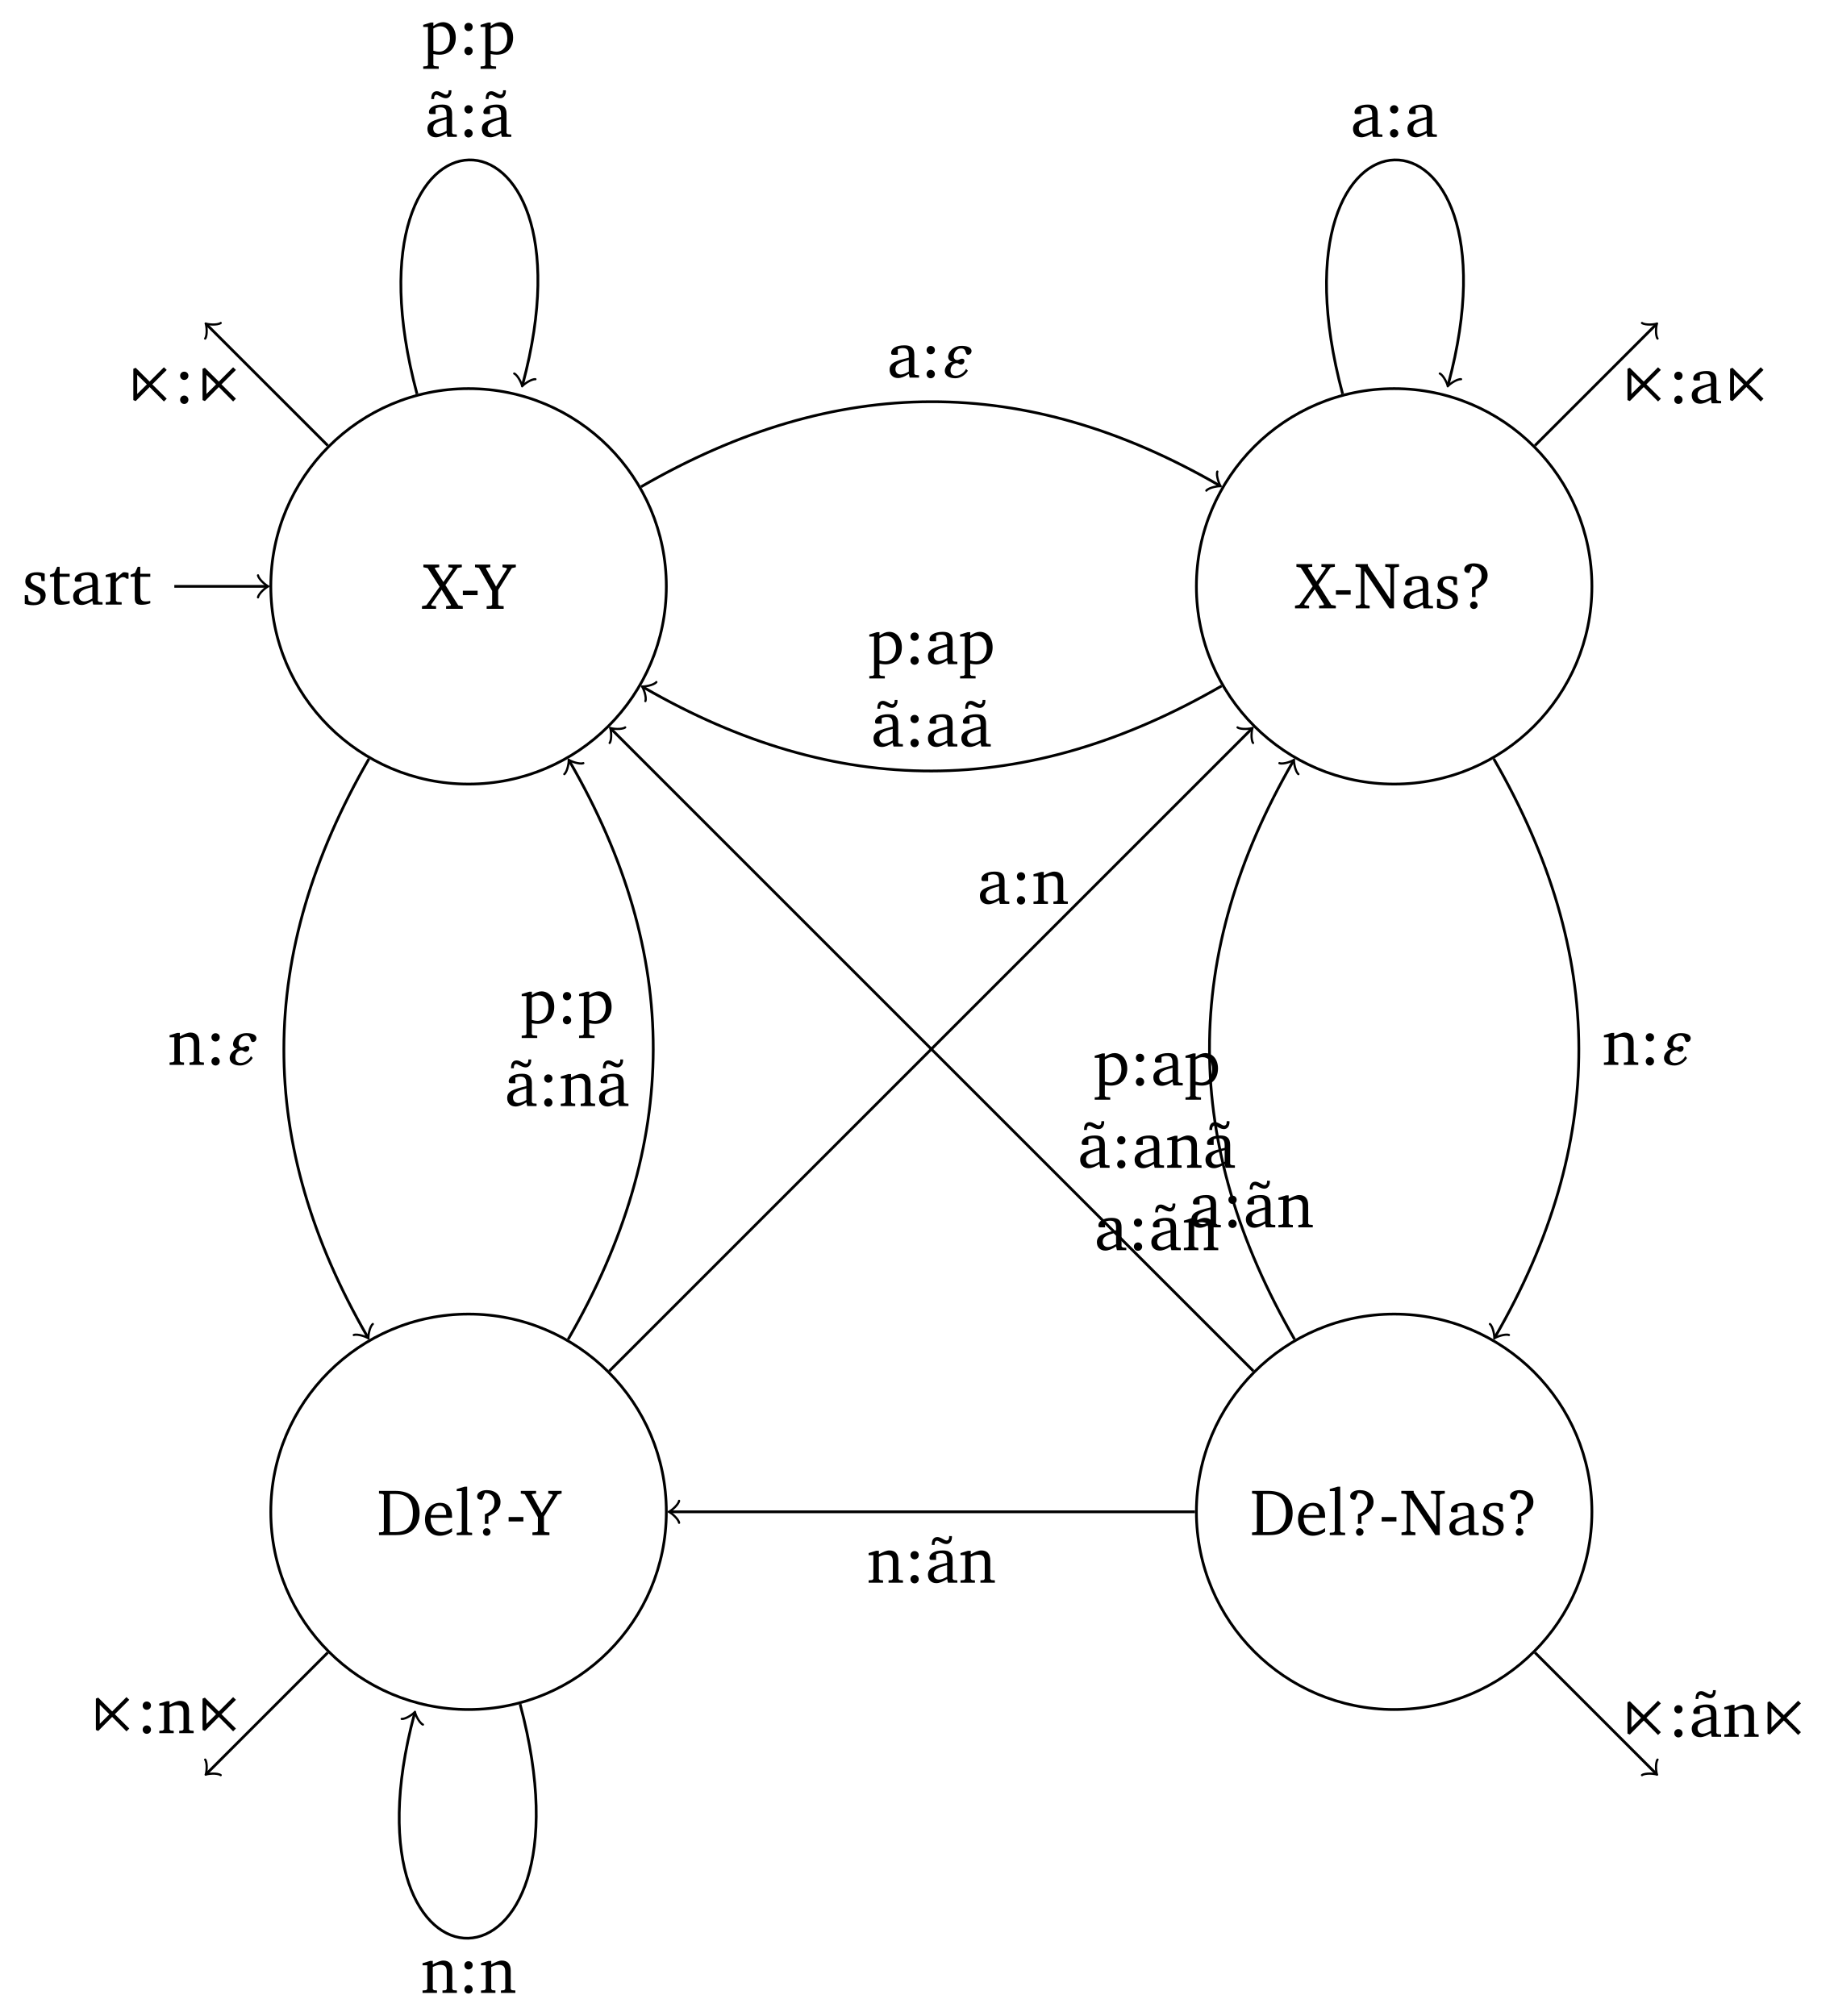
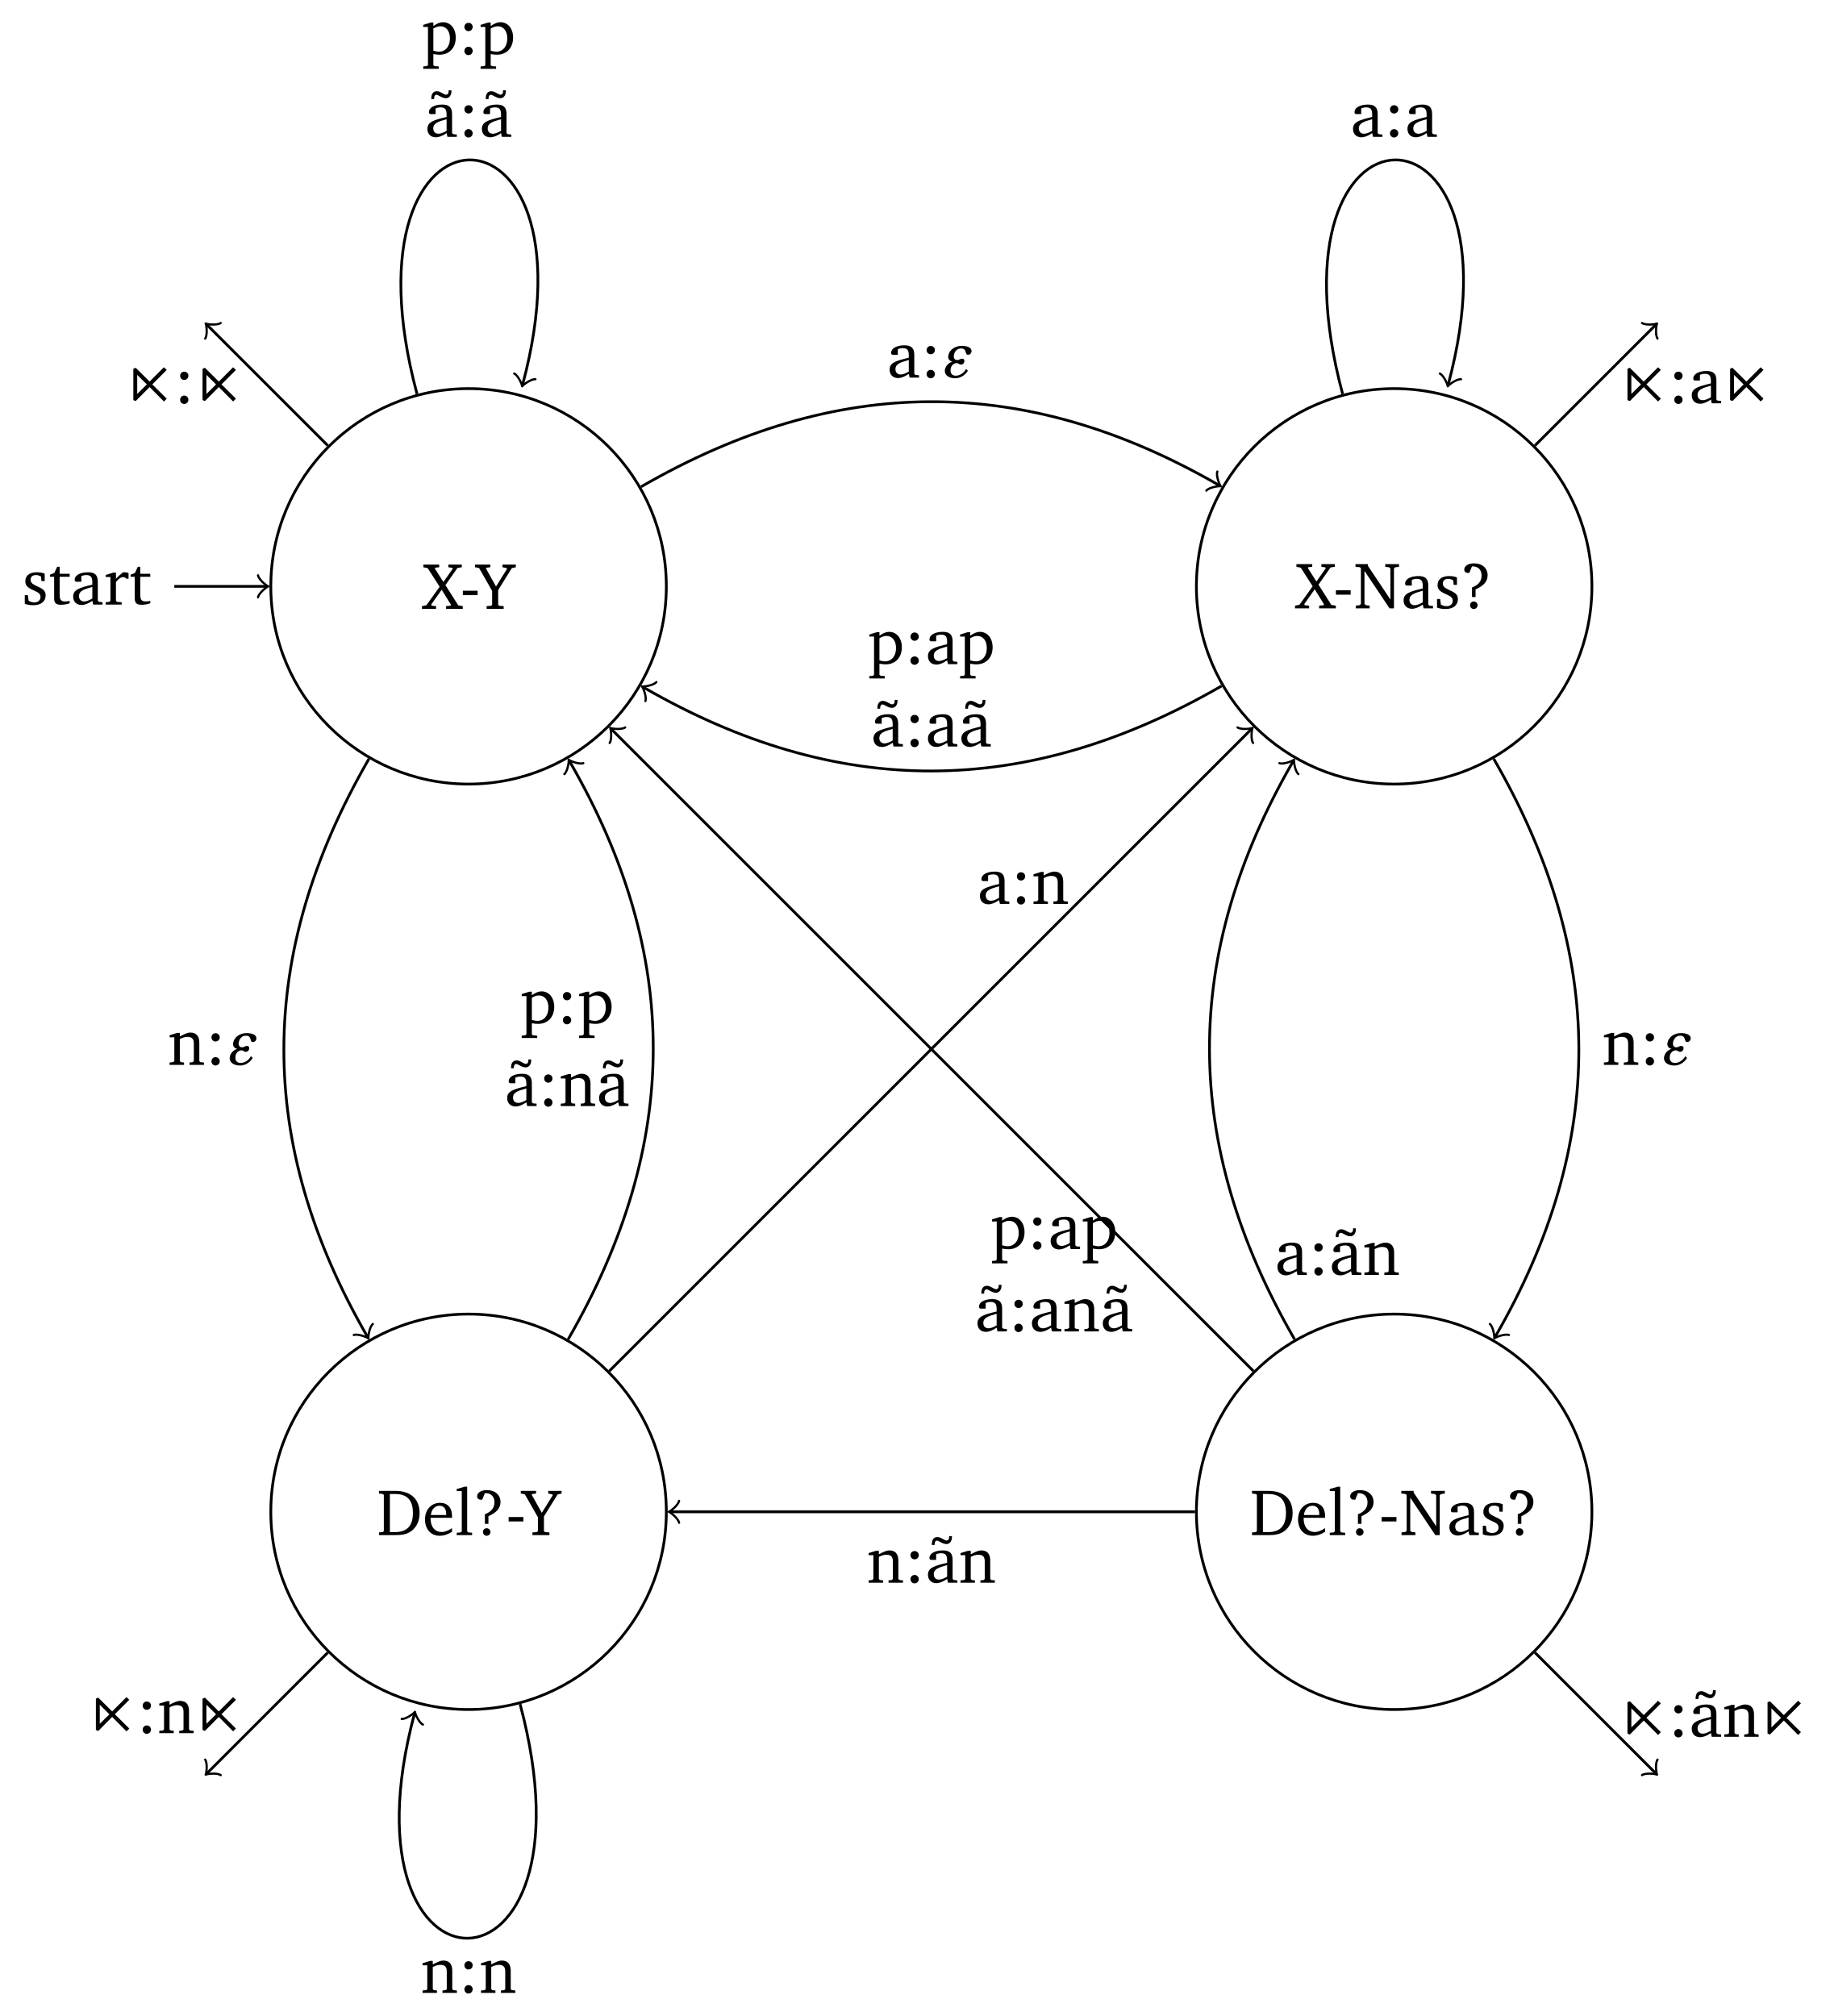
<svg xmlns="http://www.w3.org/2000/svg" xmlns:xlink="http://www.w3.org/1999/xlink" width="265.515pt" height="292.554pt" viewBox="0 0 265.515 292.554" version="1.1">
  <defs>
    <g>
      <symbol overflow="visible" id="glyph0-0">
        <path style="stroke:none;" d="" />
      </symbol>
      <symbol overflow="visible" id="glyph0-1">
        <path style="stroke:none;" d="M 0.109 -6.422 L 0.109 -6.031 L 0.734 -5.906 L 2.469 -3.203 L 0.547 -0.516 L -0.094 -0.391 L -0.094 0 L 1.953 0 L 1.953 -0.391 L 1.312 -0.453 L 1.25 -0.625 L 2.766 -2.766 L 4.109 -0.594 L 4.047 -0.453 L 3.406 -0.391 L 3.406 0 L 5.828 0 L 5.828 -0.391 L 5.172 -0.5 L 3.312 -3.438 L 5.062 -5.938 L 5.688 -6.031 L 5.688 -6.422 L 3.734 -6.422 L 3.734 -6.031 L 4.281 -5.953 L 4.375 -5.828 L 3.016 -3.891 L 1.766 -5.859 L 1.844 -5.969 L 2.406 -6.031 L 2.406 -6.422 Z M 0.109 -6.422 " />
      </symbol>
      <symbol overflow="visible" id="glyph0-2">
        <path style="stroke:none;" d="M 0.453 -2.625 L 0.453 -1.984 L 2.594 -1.984 L 2.594 -2.625 Z M 0.453 -2.625 " />
      </symbol>
      <symbol overflow="visible" id="glyph0-3">
        <path style="stroke:none;" d="M -0.125 -6.422 L -0.125 -6.031 L 0.453 -5.938 L 2.359 -2.594 L 2.359 -0.578 L 2.203 -0.438 L 1.562 -0.391 L 1.562 0 L 4.031 0 L 4.031 -0.391 L 3.391 -0.438 L 3.234 -0.578 L 3.234 -2.719 L 5.219 -5.906 L 5.797 -6.031 L 5.797 -6.422 L 3.859 -6.422 L 3.859 -6.031 L 4.438 -5.922 L 4.516 -5.797 L 2.922 -3.234 L 1.453 -5.875 L 1.547 -5.969 L 2.094 -6.031 L 2.094 -6.422 Z M -0.125 -6.422 " />
      </symbol>
      <symbol overflow="visible" id="glyph0-4">
        <path style="stroke:none;" d="M 3.297 -4.484 C 2.969 -4.625 2.594 -4.688 2.172 -4.688 C 1.078 -4.688 0.484 -4.203 0.484 -3.359 C 0.484 -2.719 0.906 -2.406 1.719 -2.047 C 2.344 -1.766 2.688 -1.594 2.688 -1.094 C 2.688 -0.641 2.344 -0.312 1.781 -0.312 C 1.516 -0.312 1.25 -0.391 0.969 -0.547 L 0.859 -1.359 L 0.406 -1.359 L 0.406 -0.109 C 0.734 0.016 1.156 0.094 1.641 0.094 C 2.766 0.094 3.438 -0.453 3.438 -1.344 C 3.438 -1.703 3.297 -1.984 3.062 -2.172 C 2.75 -2.422 2.391 -2.562 2.062 -2.719 C 1.516 -2.984 1.25 -3.188 1.25 -3.594 C 1.25 -4.031 1.531 -4.281 2.031 -4.281 C 2.266 -4.281 2.5 -4.219 2.75 -4.078 L 2.828 -3.406 L 3.297 -3.406 Z M 3.297 -4.484 " />
      </symbol>
      <symbol overflow="visible" id="glyph0-5">
        <path style="stroke:none;" d="M 0.844 -4.031 L 0.844 -0.938 C 0.844 -0.266 1.047 0.031 1.844 0.031 C 2.203 0.031 2.641 -0.031 3.094 -0.188 L 3.094 -0.531 C 2.875 -0.484 2.656 -0.453 2.422 -0.453 C 1.766 -0.453 1.641 -0.781 1.641 -1.5 L 1.641 -4.031 L 3.094 -4.031 L 3.094 -4.469 L 1.641 -4.469 L 1.641 -5.484 L 1.281 -5.484 L 0.875 -4.594 L 0.234 -4.328 L 0.234 -4.031 Z M 0.844 -4.031 " />
      </symbol>
      <symbol overflow="visible" id="glyph0-6">
        <path style="stroke:none;" d="M 3.188 -0.547 L 3.312 0 L 4.672 0 L 4.672 -0.344 L 4.156 -0.391 L 3.984 -0.547 L 3.984 -3.312 C 3.984 -4.281 3.562 -4.688 2.562 -4.688 C 1.359 -4.688 0.625 -4.203 0.625 -3.609 C 0.625 -3.391 0.703 -3.312 0.922 -3.312 L 1.594 -3.312 L 1.594 -4.125 C 1.844 -4.234 2.078 -4.281 2.312 -4.281 C 3 -4.281 3.188 -3.953 3.188 -3.203 L 3.188 -2.891 C 1.281 -2.438 0.406 -2.156 0.406 -1.156 C 0.406 -0.438 0.875 0.062 1.625 0.062 C 2.078 0.062 2.594 -0.141 3.188 -0.547 Z M 3.188 -0.875 C 2.719 -0.609 2.328 -0.453 2.016 -0.453 C 1.531 -0.453 1.25 -0.766 1.25 -1.234 C 1.25 -1.938 1.844 -2.188 3.188 -2.562 Z M 3.188 -0.875 " />
      </symbol>
      <symbol overflow="visible" id="glyph0-7">
        <path style="stroke:none;" d="M 0.281 0 L 2.594 0 L 2.594 -0.344 L 1.922 -0.391 L 1.766 -0.547 L 1.766 -3.281 C 2.156 -3.734 2.484 -3.984 2.797 -3.984 C 3 -3.984 3.172 -3.906 3.297 -3.75 L 3.594 -3.75 L 3.594 -4.578 C 3.391 -4.656 3.219 -4.688 3.016 -4.688 C 2.938 -4.688 2.859 -4.688 2.781 -4.672 C 2.438 -4.406 2.094 -4.094 1.766 -3.75 L 1.766 -4.641 L 1.391 -4.641 L 0.281 -4.297 L 0.281 -4 L 0.969 -4 L 0.969 -0.547 L 0.797 -0.391 L 0.281 -0.344 Z M 0.281 0 " />
      </symbol>
      <symbol overflow="visible" id="glyph0-8">
        <path style="stroke:none;" d="M 0.281 0 L 2.297 0 L 2.297 -0.391 L 1.719 -0.469 L 1.547 -0.656 L 1.547 -5.438 L 5.188 0 L 5.828 0 L 5.828 -5.781 L 6 -5.953 L 6.562 -6.031 L 6.562 -6.422 L 4.562 -6.422 L 4.562 -6.031 L 5.141 -5.953 L 5.312 -5.781 L 5.312 -1.281 L 2.047 -6.172 L 2.047 -6.422 L 0.25 -6.422 L 0.25 -6.031 L 0.859 -5.969 L 1.031 -5.844 L 1.031 -0.656 L 0.859 -0.469 L 0.281 -0.391 Z M 0.281 0 " />
      </symbol>
      <symbol overflow="visible" id="glyph0-9">
        <path style="stroke:none;" d="M 2.172 -2.75 C 3.344 -3.266 3.922 -3.906 3.922 -4.797 C 3.922 -5.828 3.156 -6.531 1.938 -6.531 C 1.078 -6.531 0.531 -6.125 0.531 -5.641 C 0.531 -5.328 0.734 -5.141 1.094 -5.141 C 1.156 -5.141 1.219 -5.141 1.266 -5.141 L 1.656 -6.094 C 1.688 -6.094 1.688 -6.094 1.719 -6.094 C 2.562 -6.094 3.047 -5.594 3.047 -4.75 C 3.047 -3.953 2.578 -3.375 1.656 -3.031 L 1.656 -1.641 L 2.172 -1.641 Z M 1.906 -1 C 1.609 -1 1.375 -0.766 1.375 -0.453 C 1.375 -0.156 1.609 0.094 1.906 0.094 C 2.219 0.094 2.469 -0.156 2.469 -0.453 C 2.469 -0.766 2.219 -1 1.906 -1 Z M 1.906 -1 " />
      </symbol>
      <symbol overflow="visible" id="glyph0-10">
        <path style="stroke:none;" d="M 2.672 -6.422 L 0.312 -6.422 L 0.312 -6.031 L 0.859 -5.969 L 1.016 -5.844 L 1.016 -0.578 L 0.859 -0.438 L 0.312 -0.391 L 0.312 0 L 2.672 0 C 3.641 0 4.359 -0.109 5.016 -0.594 C 5.797 -1.188 6.203 -2.078 6.203 -3.219 C 6.203 -5.219 4.938 -6.422 2.672 -6.422 Z M 1.891 -5.969 L 2.641 -5.969 C 4.391 -5.969 5.234 -5.078 5.234 -3.219 C 5.234 -1.359 4.391 -0.438 2.641 -0.438 L 1.891 -0.438 Z M 1.891 -5.969 " />
      </symbol>
      <symbol overflow="visible" id="glyph0-11">
        <path style="stroke:none;" d="M 4.281 -1.016 C 3.734 -0.656 3.266 -0.453 2.781 -0.453 C 1.812 -0.453 1.172 -1.188 1.172 -2.406 C 1.172 -2.438 1.172 -2.484 1.172 -2.516 L 4.281 -2.516 C 4.281 -2.625 4.281 -2.719 4.281 -2.812 C 4.281 -3.984 3.609 -4.688 2.562 -4.688 C 1.281 -4.688 0.359 -3.703 0.359 -2.266 C 0.359 -0.859 1.219 0.094 2.484 0.094 C 3.094 0.094 3.703 -0.109 4.281 -0.484 Z M 3.438 -2.922 L 1.219 -2.922 C 1.281 -3.734 1.828 -4.266 2.438 -4.266 C 3.078 -4.266 3.438 -3.844 3.438 -3.062 C 3.438 -3.016 3.438 -2.969 3.438 -2.922 Z M 3.438 -2.922 " />
      </symbol>
      <symbol overflow="visible" id="glyph0-12">
        <path style="stroke:none;" d="M 0.266 0 L 2.5 0 L 2.5 -0.344 L 1.953 -0.391 L 1.781 -0.547 L 1.781 -7.031 L 1.422 -7.031 L 0.266 -6.688 L 0.266 -6.391 L 1 -6.391 L 1 -0.547 L 0.828 -0.391 L 0.266 -0.344 Z M 0.266 0 " />
      </symbol>
      <symbol overflow="visible" id="glyph0-13">
        <path style="stroke:none;" d="M 0.219 2.078 L 2.469 2.078 L 2.469 1.734 L 1.859 1.688 L 1.688 1.547 L 1.688 -0.062 C 2.047 0 2.344 0.031 2.578 0.031 C 4 0.031 4.938 -0.953 4.938 -2.453 C 4.938 -3.797 4.156 -4.688 3.094 -4.688 C 2.656 -4.688 2.203 -4.5 1.688 -4.125 L 1.688 -4.641 L 1.328 -4.641 L 0.219 -4.297 L 0.219 -4 L 0.906 -4 L 0.906 1.547 L 0.734 1.688 L 0.219 1.734 Z M 1.688 -0.547 L 1.688 -3.766 C 2.062 -3.984 2.375 -4.094 2.703 -4.094 C 3.531 -4.094 4.094 -3.438 4.094 -2.328 C 4.094 -1.156 3.438 -0.406 2.5 -0.406 C 2.281 -0.406 2.016 -0.453 1.688 -0.547 Z M 1.688 -0.547 " />
      </symbol>
      <symbol overflow="visible" id="glyph0-14">
        <path style="stroke:none;" d="M 1.516 -4.594 C 1.188 -4.594 0.922 -4.344 0.922 -4 C 0.922 -3.656 1.188 -3.391 1.516 -3.391 C 1.859 -3.391 2.125 -3.656 2.125 -4 C 2.125 -4.344 1.859 -4.594 1.516 -4.594 Z M 1.516 -1.125 C 1.188 -1.125 0.922 -0.859 0.922 -0.516 C 0.922 -0.172 1.188 0.094 1.516 0.094 C 1.859 0.094 2.125 -0.188 2.125 -0.516 C 2.125 -0.859 1.859 -1.125 1.516 -1.125 Z M 1.516 -1.125 " />
      </symbol>
      <symbol overflow="visible" id="glyph0-15">
        <path style="stroke:none;" d="M 3.188 -0.547 L 3.312 0 L 4.672 0 L 4.672 -0.344 L 4.156 -0.391 L 3.984 -0.547 L 3.984 -3.312 C 3.984 -4.281 3.562 -4.688 2.562 -4.688 C 1.359 -4.688 0.625 -4.203 0.625 -3.609 C 0.625 -3.391 0.703 -3.312 0.922 -3.312 L 1.594 -3.312 L 1.594 -4.125 C 1.844 -4.234 2.078 -4.281 2.312 -4.281 C 3 -4.281 3.188 -3.953 3.188 -3.203 L 3.188 -2.891 C 1.281 -2.438 0.406 -2.156 0.406 -1.156 C 0.406 -0.438 0.875 0.062 1.625 0.062 C 2.078 0.062 2.594 -0.141 3.188 -0.547 Z M 3.188 -0.875 C 2.719 -0.609 2.328 -0.453 2.016 -0.453 C 1.531 -0.453 1.25 -0.766 1.25 -1.234 C 1.25 -1.938 1.844 -2.188 3.188 -2.562 Z M 3.484 -6.766 C 3.484 -6.75 3.484 -6.734 3.484 -6.719 C 3.484 -6.312 3.375 -6.125 3.094 -6.125 C 2.797 -6.125 2.297 -6.625 1.781 -6.625 C 1.266 -6.625 0.969 -6.266 0.969 -5.578 C 0.969 -5.547 0.969 -5.516 0.969 -5.484 L 1.375 -5.484 C 1.375 -5.516 1.375 -5.562 1.375 -5.594 C 1.375 -5.922 1.516 -6.109 1.719 -6.109 C 2 -6.109 2.5 -5.609 3.094 -5.609 C 3.531 -5.609 3.891 -6 3.891 -6.625 C 3.891 -6.672 3.875 -6.719 3.875 -6.766 Z M 3.484 -6.766 " />
      </symbol>
      <symbol overflow="visible" id="glyph0-16">
        <path style="stroke:none;" d="M 0.281 0 L 2.375 0 L 2.375 -0.344 L 1.922 -0.391 L 1.766 -0.547 L 1.766 -3.75 C 2.172 -3.953 2.531 -4.062 2.828 -4.062 C 3.531 -4.062 3.797 -3.781 3.797 -3.078 L 3.797 -0.547 L 3.641 -0.391 L 3.172 -0.344 L 3.172 0 L 5.266 0 L 5.266 -0.344 L 4.75 -0.391 L 4.594 -0.547 L 4.594 -3.234 C 4.594 -4.203 4.125 -4.688 3.297 -4.688 C 2.891 -4.688 2.406 -4.469 1.766 -4.125 L 1.766 -4.641 L 1.391 -4.641 L 0.281 -4.297 L 0.281 -4 L 0.969 -4 L 0.969 -0.547 L 0.797 -0.391 L 0.281 -0.344 Z M 0.281 0 " />
      </symbol>
      <symbol overflow="visible" id="glyph1-0">
        <path style="stroke:none;" d="" />
      </symbol>
      <symbol overflow="visible" id="glyph1-1">
        <path style="stroke:none;" d="M 3.594 -1.266 C 3.312 -0.688 2.703 -0.281 2.109 -0.281 C 1.609 -0.281 1.344 -0.578 1.344 -1.031 C 1.344 -1.109 1.344 -1.188 1.359 -1.281 C 1.453 -1.781 1.812 -2.109 2.25 -2.109 C 2.484 -2.109 2.609 -1.891 2.844 -1.891 C 3.172 -1.891 3.359 -2.172 3.359 -2.422 C 3.359 -2.594 3.266 -2.75 3.016 -2.75 C 2.781 -2.75 2.562 -2.547 2.328 -2.547 C 2.016 -2.547 1.812 -2.75 1.812 -3.094 C 1.812 -3.156 1.828 -3.234 1.844 -3.312 C 1.953 -3.875 2.359 -4.234 2.875 -4.234 C 3.781 -4.234 3.359 -3.312 3.891 -3.312 C 4.125 -3.312 4.328 -3.484 4.375 -3.719 C 4.391 -3.766 4.391 -3.812 4.391 -3.859 C 4.391 -4.422 3.672 -4.609 2.938 -4.609 C 1.984 -4.609 1.172 -4.031 1.016 -3.188 C 1 -3.141 1 -3.078 1 -3.031 C 1 -2.656 1.266 -2.359 1.641 -2.328 C 1.094 -2.188 0.641 -1.719 0.531 -1.172 C 0.531 -1.094 0.516 -1.031 0.516 -0.969 C 0.516 -0.344 1.109 0.094 2.031 0.094 C 2.75 0.094 3.469 -0.344 3.859 -1 Z M 3.594 -1.266 " />
      </symbol>
      <symbol overflow="visible" id="glyph2-0">
        <path style="stroke:none;" d="" />
      </symbol>
      <symbol overflow="visible" id="glyph2-1">
        <path style="stroke:none;" d="M 3.484 -2.359 L 5.562 -0.266 L 5.969 -0.672 L 3.875 -2.75 L 5.969 -4.844 L 5.562 -5.234 L 3.484 -3.156 L 1.469 -5.156 L 1.125 -5.016 L 1.125 -0.469 L 1.469 -0.328 Z M 3.078 -2.734 L 1.688 -1.359 L 1.688 -4.125 L 3.078 -2.75 Z M 3.078 -2.734 " />
      </symbol>
    </g>
  </defs>
  <g id="surface1">
    <path style="fill:none;stroke-width:0.399;stroke-linecap:butt;stroke-linejoin:miter;stroke:rgb(0%,0%,0%);stroke-opacity:1;stroke-miterlimit:10;" d="M 28.695 -0.002 C 28.695 15.846 15.847 28.693 -0.001 28.693 C -15.848 28.693 -28.692 15.846 -28.692 -0.002 C -28.692 -15.846 -15.848 -28.693 -0.001 -28.693 C 15.847 -28.693 28.695 -15.846 28.695 -0.002 Z M 28.695 -0.002 " transform="matrix(1,0,0,-1,67.985,85.088)" />
    <g style="fill:rgb(0%,0%,0%);fill-opacity:1;">
      <use xlink:href="#glyph0-1" x="61.319" y="88.349" />
    </g>
    <g style="fill:rgb(0%,0%,0%);fill-opacity:1;">
      <use xlink:href="#glyph0-2" x="66.704" y="88.349" />
    </g>
    <g style="fill:rgb(0%,0%,0%);fill-opacity:1;">
      <use xlink:href="#glyph0-3" x="69.047" y="88.349" />
    </g>
    <path style="fill:none;stroke-width:0.399;stroke-linecap:butt;stroke-linejoin:miter;stroke:rgb(0%,0%,0%);stroke-opacity:1;stroke-miterlimit:10;" d="M -42.692 -0.002 L -29.352 -0.002 " transform="matrix(1,0,0,-1,67.985,85.088)" />
    <path style="fill:none;stroke-width:0.319;stroke-linecap:round;stroke-linejoin:round;stroke:rgb(0%,0%,0%);stroke-opacity:1;stroke-miterlimit:10;" d="M -1.197 1.596 C -1.095 0.998 -0.002 0.1 0.299 -0.002 C -0.002 -0.1 -1.095 -0.998 -1.197 -1.596 " transform="matrix(1,0,0,-1,38.6345,85.088)" />
    <g style="fill:rgb(0%,0%,0%);fill-opacity:1;">
      <use xlink:href="#glyph0-4" x="3.188" y="87.732" />
      <use xlink:href="#glyph0-5" x="7.014" y="87.732" />
      <use xlink:href="#glyph0-6" x="10.208" y="87.732" />
      <use xlink:href="#glyph0-7" x="15.057" y="87.732" />
      <use xlink:href="#glyph0-5" x="18.711" y="87.732" />
    </g>
    <path style="fill:none;stroke-width:0.399;stroke-linecap:butt;stroke-linejoin:miter;stroke:rgb(0%,0%,0%);stroke-opacity:1;stroke-miterlimit:10;" d="M 162.992 -0.002 C 162.992 15.846 150.148 28.693 134.3 28.693 C 118.453 28.693 105.605 15.846 105.605 -0.002 C 105.605 -15.846 118.453 -28.693 134.3 -28.693 C 150.148 -28.693 162.992 -15.846 162.992 -0.002 Z M 162.992 -0.002 " transform="matrix(1,0,0,-1,67.985,85.088)" />
    <g style="fill:rgb(0%,0%,0%);fill-opacity:1;">
      <use xlink:href="#glyph0-1" x="187.993" y="88.282" />
    </g>
    <g style="fill:rgb(0%,0%,0%);fill-opacity:1;">
      <use xlink:href="#glyph0-2" x="193.378" y="88.282" />
      <use xlink:href="#glyph0-8" x="196.429" y="88.282" />
      <use xlink:href="#glyph0-6" x="203.248" y="88.282" />
      <use xlink:href="#glyph0-4" x="208.097" y="88.282" />
      <use xlink:href="#glyph0-9" x="211.923" y="88.282" />
    </g>
    <path style="fill:none;stroke-width:0.399;stroke-linecap:butt;stroke-linejoin:miter;stroke:rgb(0%,0%,0%);stroke-opacity:1;stroke-miterlimit:10;" d="M 28.695 -134.299 C 28.695 -118.451 15.847 -105.607 -0.001 -105.607 C -15.848 -105.607 -28.692 -118.451 -28.692 -134.299 C -28.692 -150.146 -15.848 -162.99 -0.001 -162.99 C 15.847 -162.99 28.695 -150.146 28.695 -134.299 Z M 28.695 -134.299 " transform="matrix(1,0,0,-1,67.985,85.088)" />
    <g style="fill:rgb(0%,0%,0%);fill-opacity:1;">
      <use xlink:href="#glyph0-10" x="54.676" y="222.771" />
      <use xlink:href="#glyph0-11" x="61.304" y="222.771" />
      <use xlink:href="#glyph0-12" x="66" y="222.771" />
      <use xlink:href="#glyph0-9" x="68.697" y="222.771" />
      <use xlink:href="#glyph0-2" x="73.345" y="222.771" />
    </g>
    <g style="fill:rgb(0%,0%,0%);fill-opacity:1;">
      <use xlink:href="#glyph0-3" x="75.689" y="222.771" />
    </g>
    <path style="fill:none;stroke-width:0.399;stroke-linecap:butt;stroke-linejoin:miter;stroke:rgb(0%,0%,0%);stroke-opacity:1;stroke-miterlimit:10;" d="M 162.992 -134.299 C 162.992 -118.451 150.148 -105.607 134.3 -105.607 C 118.453 -105.607 105.605 -118.451 105.605 -134.299 C 105.605 -150.146 118.453 -162.99 134.3 -162.99 C 150.148 -162.99 162.992 -150.146 162.992 -134.299 Z M 162.992 -134.299 " transform="matrix(1,0,0,-1,67.985,85.088)" />
    <g style="fill:rgb(0%,0%,0%);fill-opacity:1;">
      <use xlink:href="#glyph0-10" x="181.351" y="222.771" />
      <use xlink:href="#glyph0-11" x="187.979" y="222.771" />
      <use xlink:href="#glyph0-12" x="192.675" y="222.771" />
      <use xlink:href="#glyph0-9" x="195.372" y="222.771" />
      <use xlink:href="#glyph0-2" x="200.02" y="222.771" />
      <use xlink:href="#glyph0-8" x="203.071" y="222.771" />
      <use xlink:href="#glyph0-6" x="209.891" y="222.771" />
      <use xlink:href="#glyph0-4" x="214.74" y="222.771" />
      <use xlink:href="#glyph0-9" x="218.565" y="222.771" />
    </g>
    <path style="fill:none;stroke-width:0.399;stroke-linecap:butt;stroke-linejoin:miter;stroke:rgb(0%,0%,0%);stroke-opacity:1;stroke-miterlimit:10;" d="M -7.477 27.908 C -19.551 72.971 19.55 72.971 7.855 29.315 " transform="matrix(1,0,0,-1,67.985,85.088)" />
    <path style="fill:none;stroke-width:0.319;stroke-linecap:round;stroke-linejoin:round;stroke:rgb(0%,0%,0%);stroke-opacity:1;stroke-miterlimit:10;" d="M -1.197 1.594 C -1.098 0.997 0 0.099 0.297 0 C 0.001 -0.1 -1.098 -0.996 -1.197 -1.593 " transform="matrix(-0.25882,0.96591,0.96591,0.25882,75.83844,55.77526)" />
    <g style="fill:rgb(0%,0%,0%);fill-opacity:1;">
      <use xlink:href="#glyph0-13" x="61.189" y="7.908" />
      <use xlink:href="#glyph0-14" x="66.459" y="7.908" />
      <use xlink:href="#glyph0-13" x="69.51" y="7.908" />
    </g>
    <g style="fill:rgb(0%,0%,0%);fill-opacity:1;">
      <use xlink:href="#glyph0-15" x="61.61" y="19.863" />
      <use xlink:href="#glyph0-14" x="66.459" y="19.863" />
      <use xlink:href="#glyph0-15" x="69.51" y="19.863" />
    </g>
    <path style="fill:none;stroke-width:0.399;stroke-linecap:butt;stroke-linejoin:miter;stroke:rgb(0%,0%,0%);stroke-opacity:1;stroke-miterlimit:10;" d="M 25.023 14.447 C 53.476 30.873 80.824 30.873 108.882 14.674 " transform="matrix(1,0,0,-1,67.985,85.088)" />
    <path style="fill:none;stroke-width:0.319;stroke-linecap:round;stroke-linejoin:round;stroke:rgb(0%,0%,0%);stroke-opacity:1;stroke-miterlimit:10;" d="M -1.195 1.596 C -1.096 0.994 -0.001 0.098 0.299 0 C 0 -0.1 -1.098 -0.995 -1.195 -1.593 " transform="matrix(0.86601,0.49998,0.49998,-0.86601,176.8661,70.41321)" />
    <g style="fill:rgb(0%,0%,0%);fill-opacity:1;">
      <use xlink:href="#glyph0-6" x="128.673" y="54.8" />
      <use xlink:href="#glyph0-14" x="133.522" y="54.8" />
    </g>
    <g style="fill:rgb(0%,0%,0%);fill-opacity:1;">
      <use xlink:href="#glyph1-1" x="136.573" y="54.8" />
    </g>
    <path style="fill:none;stroke-width:0.399;stroke-linecap:butt;stroke-linejoin:miter;stroke:rgb(0%,0%,0%);stroke-opacity:1;stroke-miterlimit:10;" d="M -14.446 -25.021 C -30.876 -53.478 -30.876 -80.822 -14.676 -108.881 " transform="matrix(1,0,0,-1,67.985,85.088)" />
    <path style="fill:none;stroke-width:0.319;stroke-linecap:round;stroke-linejoin:round;stroke:rgb(0%,0%,0%);stroke-opacity:1;stroke-miterlimit:10;" d="M -1.195 1.595 C -1.095 0.995 -0.002 0.099 0.298 0.002 C -0 -0.101 -1.095 -0.998 -1.196 -1.594 " transform="matrix(0.49998,0.86601,0.86601,-0.49998,53.31021,193.9691)" />
    <g style="fill:rgb(0%,0%,0%);fill-opacity:1;">
      <use xlink:href="#glyph0-16" x="24.326" y="154.53" />
      <use xlink:href="#glyph0-14" x="29.758" y="154.53" />
    </g>
    <g style="fill:rgb(0%,0%,0%);fill-opacity:1;">
      <use xlink:href="#glyph1-1" x="32.81" y="154.53" />
    </g>
    <path style="fill:none;stroke-width:0.399;stroke-linecap:butt;stroke-linejoin:miter;stroke:rgb(0%,0%,0%);stroke-opacity:1;stroke-miterlimit:10;" d="M 109.277 -14.447 C 80.824 -30.873 53.476 -30.873 25.417 -14.674 " transform="matrix(1,0,0,-1,67.985,85.088)" />
    <path style="fill:none;stroke-width:0.319;stroke-linecap:round;stroke-linejoin:round;stroke:rgb(0%,0%,0%);stroke-opacity:1;stroke-miterlimit:10;" d="M -1.196 1.595 C -1.096 0.994 0.002 0.099 0.299 -0 C 0 -0.1 -1.098 -0.996 -1.195 -1.593 " transform="matrix(-0.86601,-0.49998,-0.49998,0.86601,93.4029,99.76279)" />
    <g style="fill:rgb(0%,0%,0%);fill-opacity:1;">
      <use xlink:href="#glyph0-13" x="125.914" y="96.379" />
      <use xlink:href="#glyph0-14" x="131.184" y="96.379" />
      <use xlink:href="#glyph0-6" x="134.235" y="96.379" />
      <use xlink:href="#glyph0-13" x="139.084" y="96.379" />
    </g>
    <g style="fill:rgb(0%,0%,0%);fill-opacity:1;">
      <use xlink:href="#glyph0-15" x="126.334" y="108.334" />
      <use xlink:href="#glyph0-14" x="131.183" y="108.334" />
      <use xlink:href="#glyph0-6" x="134.234" y="108.334" />
      <use xlink:href="#glyph0-15" x="139.083" y="108.334" />
    </g>
    <path style="fill:none;stroke-width:0.399;stroke-linecap:butt;stroke-linejoin:miter;stroke:rgb(0%,0%,0%);stroke-opacity:1;stroke-miterlimit:10;" d="M 126.824 27.908 C 114.745 72.971 153.851 72.971 142.152 29.315 " transform="matrix(1,0,0,-1,67.985,85.088)" />
    <path style="fill:none;stroke-width:0.319;stroke-linecap:round;stroke-linejoin:round;stroke:rgb(0%,0%,0%);stroke-opacity:1;stroke-miterlimit:10;" d="M -1.198 1.595 C -1.098 0.995 -0 0.1 0.298 -0.002 C 0 -0.098 -1.097 -0.998 -1.196 -1.595 " transform="matrix(-0.25882,0.96591,0.96591,0.25882,210.1375,55.77526)" />
    <g style="fill:rgb(0%,0%,0%);fill-opacity:1;">
      <use xlink:href="#glyph0-6" x="195.908" y="19.863" />
      <use xlink:href="#glyph0-14" x="200.757" y="19.863" />
      <use xlink:href="#glyph0-6" x="203.808" y="19.863" />
    </g>
    <path style="fill:none;stroke-width:0.399;stroke-linecap:butt;stroke-linejoin:miter;stroke:rgb(0%,0%,0%);stroke-opacity:1;stroke-miterlimit:10;" d="M 148.745 -25.021 C 165.175 -53.478 165.175 -80.822 148.972 -108.881 " transform="matrix(1,0,0,-1,67.985,85.088)" />
    <path style="fill:none;stroke-width:0.319;stroke-linecap:round;stroke-linejoin:round;stroke:rgb(0%,0%,0%);stroke-opacity:1;stroke-miterlimit:10;" d="M -1.196 1.594 C -1.096 0.998 -0 0.101 0.298 -0.001 C -0 -0.102 -1.095 -0.995 -1.195 -1.594 " transform="matrix(-0.49998,0.86601,0.86601,0.49998,216.9589,193.9691)" />
    <g style="fill:rgb(0%,0%,0%);fill-opacity:1;">
      <use xlink:href="#glyph0-16" x="232.436" y="154.53" />
      <use xlink:href="#glyph0-14" x="237.868" y="154.53" />
    </g>
    <g style="fill:rgb(0%,0%,0%);fill-opacity:1;">
      <use xlink:href="#glyph1-1" x="240.919" y="154.53" />
    </g>
    <path style="fill:none;stroke-width:0.399;stroke-linecap:butt;stroke-linejoin:miter;stroke:rgb(0%,0%,0%);stroke-opacity:1;stroke-miterlimit:10;" d="M 14.445 -109.279 C 30.874 -80.822 30.874 -53.478 14.675 -25.42 " transform="matrix(1,0,0,-1,67.985,85.088)" />
    <path style="fill:none;stroke-width:0.319;stroke-linecap:round;stroke-linejoin:round;stroke:rgb(0%,0%,0%);stroke-opacity:1;stroke-miterlimit:10;" d="M -1.198 1.593 C -1.095 0.997 0.001 0.099 0.299 -0.002 C -0.001 -0.099 -1.096 -0.996 -1.196 -1.592 " transform="matrix(-0.49998,-0.86601,-0.86601,0.49998,82.65979,110.5059)" />
    <g style="fill:rgb(0%,0%,0%);fill-opacity:1;">
      <use xlink:href="#glyph0-13" x="75.479" y="148.552" />
      <use xlink:href="#glyph0-14" x="80.749" y="148.552" />
      <use xlink:href="#glyph0-13" x="83.8" y="148.552" />
    </g>
    <g style="fill:rgb(0%,0%,0%);fill-opacity:1;">
      <use xlink:href="#glyph0-15" x="73.183" y="160.507" />
      <use xlink:href="#glyph0-14" x="78.032" y="160.507" />
      <use xlink:href="#glyph0-16" x="81.083" y="160.507" />
      <use xlink:href="#glyph0-15" x="86.515" y="160.507" />
    </g>
    <path style="fill:none;stroke-width:0.399;stroke-linecap:butt;stroke-linejoin:miter;stroke:rgb(0%,0%,0%);stroke-opacity:1;stroke-miterlimit:10;" d="M 20.429 -113.869 L 113.546 -20.756 " transform="matrix(1,0,0,-1,67.985,85.088)" />
    <path style="fill:none;stroke-width:0.319;stroke-linecap:round;stroke-linejoin:round;stroke:rgb(0%,0%,0%);stroke-opacity:1;stroke-miterlimit:10;" d="M -1.194 1.594 C -1.097 0.995 -0 0.097 0.301 0.001 C -0 -0.102 -1.094 -0.996 -1.194 -1.593 " transform="matrix(0.7071,-0.7071,-0.7071,-0.7071,181.5301,105.8419)" />
    <g style="fill:rgb(0%,0%,0%);fill-opacity:1;">
      <use xlink:href="#glyph0-6" x="141.773" y="131.17" />
      <use xlink:href="#glyph0-14" x="146.622" y="131.17" />
      <use xlink:href="#glyph0-16" x="149.673" y="131.17" />
    </g>
    <path style="fill:none;stroke-width:0.399;stroke-linecap:butt;stroke-linejoin:miter;stroke:rgb(0%,0%,0%);stroke-opacity:1;stroke-miterlimit:10;" d="M 7.476 -162.205 C 19.55 -207.271 -19.551 -207.271 -7.852 -163.611 " transform="matrix(1,0,0,-1,67.985,85.088)" />
    <path style="fill:none;stroke-width:0.319;stroke-linecap:round;stroke-linejoin:round;stroke:rgb(0%,0%,0%);stroke-opacity:1;stroke-miterlimit:10;" d="M -1.195 1.595 C -1.095 0.995 -0.002 0.099 0.299 0.002 C -0.001 -0.099 -1.096 -0.995 -1.194 -1.595 " transform="matrix(0.25882,-0.96591,-0.96591,-0.25882,60.13156,248.6998)" />
    <g style="fill:rgb(0%,0%,0%);fill-opacity:1;">
      <use xlink:href="#glyph0-16" x="61.027" y="289.196" />
      <use xlink:href="#glyph0-14" x="66.459" y="289.196" />
      <use xlink:href="#glyph0-16" x="69.51" y="289.196" />
    </g>
    <path style="fill:none;stroke-width:0.399;stroke-linecap:butt;stroke-linejoin:miter;stroke:rgb(0%,0%,0%);stroke-opacity:1;stroke-miterlimit:10;" d="M 113.87 -113.869 L 20.753 -20.756 " transform="matrix(1,0,0,-1,67.985,85.088)" />
    <path style="fill:none;stroke-width:0.319;stroke-linecap:round;stroke-linejoin:round;stroke:rgb(0%,0%,0%);stroke-opacity:1;stroke-miterlimit:10;" d="M -1.194 1.593 C -1.095 0.996 -0.001 0.101 0.3 -0.001 C -0.001 -0.098 -1.097 -0.995 -1.194 -1.595 " transform="matrix(-0.7071,-0.7071,-0.7071,0.7071,88.73895,105.8419)" />
    <g style="fill:rgb(0%,0%,0%);fill-opacity:1;">
-       <use xlink:href="#glyph0-13" x="158.617" y="157.509" />
-       <use xlink:href="#glyph0-14" x="163.887" y="157.509" />
-       <use xlink:href="#glyph0-6" x="166.938" y="157.509" />
-       <use xlink:href="#glyph0-13" x="171.787" y="157.509" />
-     </g>
-     <g style="fill:rgb(0%,0%,0%);fill-opacity:1;">
-       <use xlink:href="#glyph0-15" x="156.322" y="169.464" />
-       <use xlink:href="#glyph0-14" x="161.171" y="169.464" />
-       <use xlink:href="#glyph0-6" x="164.222" y="169.464" />
-       <use xlink:href="#glyph0-16" x="169.071" y="169.464" />
-       <use xlink:href="#glyph0-15" x="174.504" y="169.464" />
-     </g>
-     <g style="fill:rgb(0%,0%,0%);fill-opacity:1;">
-       <use xlink:href="#glyph0-6" x="158.747" y="181.42" />
-       <use xlink:href="#glyph0-14" x="163.596" y="181.42" />
-       <use xlink:href="#glyph0-15" x="166.647" y="181.42" />
-       <use xlink:href="#glyph0-16" x="171.496" y="181.42" />
+       <use xlink:href="#glyph0-13" x="143.715" y="181.256" />
+       <use xlink:href="#glyph0-14" x="148.985" y="181.256" />
+       <use xlink:href="#glyph0-6" x="152.036" y="181.256" />
+       <use xlink:href="#glyph0-13" x="156.885" y="181.256" />
+     </g>
+     <g style="fill:rgb(0%,0%,0%);fill-opacity:1;">
+       <use xlink:href="#glyph0-15" x="141.42" y="193.211" />
+       <use xlink:href="#glyph0-14" x="146.269" y="193.211" />
+       <use xlink:href="#glyph0-6" x="149.32" y="193.211" />
+       <use xlink:href="#glyph0-16" x="154.169" y="193.211" />
+       <use xlink:href="#glyph0-15" x="159.602" y="193.211" />
    </g>
    <path style="fill:none;stroke-width:0.399;stroke-linecap:butt;stroke-linejoin:miter;stroke:rgb(0%,0%,0%);stroke-opacity:1;stroke-miterlimit:10;" d="M 119.855 -109.279 C 103.425 -80.822 103.425 -53.478 119.624 -25.42 " transform="matrix(1,0,0,-1,67.985,85.088)" />
    <path style="fill:none;stroke-width:0.319;stroke-linecap:round;stroke-linejoin:round;stroke:rgb(0%,0%,0%);stroke-opacity:1;stroke-miterlimit:10;" d="M -1.196 1.592 C -1.096 0.996 -0.001 0.099 0.299 0.001 C 0.001 -0.099 -1.095 -0.998 -1.198 -1.594 " transform="matrix(0.49998,-0.86601,-0.86601,-0.49998,187.6092,110.5059)" />
    <g style="fill:rgb(0%,0%,0%);fill-opacity:1;">
-       <use xlink:href="#glyph0-6" x="172.462" y="178.107" />
-       <use xlink:href="#glyph0-14" x="177.311" y="178.107" />
-       <use xlink:href="#glyph0-15" x="180.362" y="178.107" />
-       <use xlink:href="#glyph0-16" x="185.211" y="178.107" />
+       <use xlink:href="#glyph0-6" x="184.94" y="185.013" />
+       <use xlink:href="#glyph0-14" x="189.789" y="185.013" />
+       <use xlink:href="#glyph0-15" x="192.84" y="185.013" />
+       <use xlink:href="#glyph0-16" x="197.689" y="185.013" />
    </g>
    <path style="fill:none;stroke-width:0.399;stroke-linecap:butt;stroke-linejoin:miter;stroke:rgb(0%,0%,0%);stroke-opacity:1;stroke-miterlimit:10;" d="M 105.406 -134.299 L 29.351 -134.299 " transform="matrix(1,0,0,-1,67.985,85.088)" />
    <path style="fill:none;stroke-width:0.319;stroke-linecap:round;stroke-linejoin:round;stroke:rgb(0%,0%,0%);stroke-opacity:1;stroke-miterlimit:10;" d="M -1.196 1.593 C -1.094 0.996 -0 0.101 0.3 -0 C -0 -0.098 -1.094 -0.996 -1.196 -1.594 " transform="matrix(-1,0,0,1,97.3355,219.387)" />
    <g style="fill:rgb(0%,0%,0%);fill-opacity:1;">
      <use xlink:href="#glyph0-16" x="125.751" y="229.678" />
      <use xlink:href="#glyph0-14" x="131.183" y="229.678" />
      <use xlink:href="#glyph0-15" x="134.234" y="229.678" />
      <use xlink:href="#glyph0-16" x="139.083" y="229.678" />
    </g>
    <path style="fill:none;stroke-width:0.399;stroke-linecap:butt;stroke-linejoin:miter;stroke:rgb(0%,0%,0%);stroke-opacity:1;stroke-miterlimit:10;" d="M -20.43 20.432 L -37.934 37.932 " transform="matrix(1,0,0,-1,67.985,85.088)" />
    <path style="fill:none;stroke-width:0.319;stroke-linecap:round;stroke-linejoin:round;stroke:rgb(0%,0%,0%);stroke-opacity:1;stroke-miterlimit:10;" d="M -1.196 1.596 C -1.094 0.996 -0 0.101 0.298 0.002 C -0 -0.098 -1.097 -0.995 -1.194 -1.595 " transform="matrix(-0.7071,-0.7071,-0.7071,0.7071,30.05176,47.15476)" />
    <g style="fill:rgb(0%,0%,0%);fill-opacity:1;">
      <use xlink:href="#glyph2-1" x="18.221" y="58.528" />
    </g>
    <g style="fill:rgb(0%,0%,0%);fill-opacity:1;">
      <use xlink:href="#glyph0-14" x="25.212" y="58.528" />
    </g>
    <g style="fill:rgb(0%,0%,0%);fill-opacity:1;">
      <use xlink:href="#glyph2-1" x="28.263" y="58.528" />
    </g>
    <path style="fill:none;stroke-width:0.399;stroke-linecap:butt;stroke-linejoin:miter;stroke:rgb(0%,0%,0%);stroke-opacity:1;stroke-miterlimit:10;" d="M 154.73 20.432 L 172.234 37.932 " transform="matrix(1,0,0,-1,67.985,85.088)" />
    <path style="fill:none;stroke-width:0.319;stroke-linecap:round;stroke-linejoin:round;stroke:rgb(0%,0%,0%);stroke-opacity:1;stroke-miterlimit:10;" d="M -1.193 1.594 C -1.097 0.995 -0 0.097 0.298 -0.002 C -0 -0.102 -1.094 -0.996 -1.196 -1.596 " transform="matrix(0.7071,-0.7071,-0.7071,-0.7071,240.2173,47.15476)" />
    <g style="fill:rgb(0%,0%,0%);fill-opacity:1;">
      <use xlink:href="#glyph2-1" x="235.012" y="58.528" />
    </g>
    <g style="fill:rgb(0%,0%,0%);fill-opacity:1;">
      <use xlink:href="#glyph0-14" x="242.004" y="58.528" />
      <use xlink:href="#glyph0-6" x="245.055" y="58.528" />
    </g>
    <g style="fill:rgb(0%,0%,0%);fill-opacity:1;">
      <use xlink:href="#glyph2-1" x="249.904" y="58.528" />
    </g>
    <path style="fill:none;stroke-width:0.399;stroke-linecap:butt;stroke-linejoin:miter;stroke:rgb(0%,0%,0%);stroke-opacity:1;stroke-miterlimit:10;" d="M -20.43 -154.728 L -37.934 -172.232 " transform="matrix(1,0,0,-1,67.985,85.088)" />
    <path style="fill:none;stroke-width:0.319;stroke-linecap:round;stroke-linejoin:round;stroke:rgb(0%,0%,0%);stroke-opacity:1;stroke-miterlimit:10;" d="M -1.195 1.593 C -1.096 0.996 0.001 0.099 0.299 -0.001 C 0.001 -0.1 -1.096 -0.998 -1.195 -1.594 " transform="matrix(-0.7071,0.7071,0.7071,0.7071,30.05176,257.3203)" />
    <g style="fill:rgb(0%,0%,0%);fill-opacity:1;">
      <use xlink:href="#glyph2-1" x="12.788" y="251.512" />
    </g>
    <g style="fill:rgb(0%,0%,0%);fill-opacity:1;">
      <use xlink:href="#glyph0-14" x="19.78" y="251.512" />
      <use xlink:href="#glyph0-16" x="22.831" y="251.512" />
    </g>
    <g style="fill:rgb(0%,0%,0%);fill-opacity:1;">
      <use xlink:href="#glyph2-1" x="28.263" y="251.512" />
    </g>
    <path style="fill:none;stroke-width:0.399;stroke-linecap:butt;stroke-linejoin:miter;stroke:rgb(0%,0%,0%);stroke-opacity:1;stroke-miterlimit:10;" d="M 154.73 -154.728 L 172.234 -172.232 " transform="matrix(1,0,0,-1,67.985,85.088)" />
    <path style="fill:none;stroke-width:0.319;stroke-linecap:round;stroke-linejoin:round;stroke:rgb(0%,0%,0%);stroke-opacity:1;stroke-miterlimit:10;" d="M -1.195 1.595 C -1.096 0.998 0.001 0.1 0.299 0.001 C 0.001 -0.098 -1.096 -0.996 -1.195 -1.593 " transform="matrix(0.7071,0.7071,0.7071,-0.7071,240.2173,257.3203)" />
    <g style="fill:rgb(0%,0%,0%);fill-opacity:1;">
      <use xlink:href="#glyph2-1" x="235.012" y="252.038" />
    </g>
    <g style="fill:rgb(0%,0%,0%);fill-opacity:1;">
      <use xlink:href="#glyph0-14" x="242.004" y="252.038" />
      <use xlink:href="#glyph0-15" x="245.055" y="252.038" />
      <use xlink:href="#glyph0-16" x="249.904" y="252.038" />
    </g>
    <g style="fill:rgb(0%,0%,0%);fill-opacity:1;">
      <use xlink:href="#glyph2-1" x="255.336" y="252.038" />
    </g>
  </g>
</svg>
